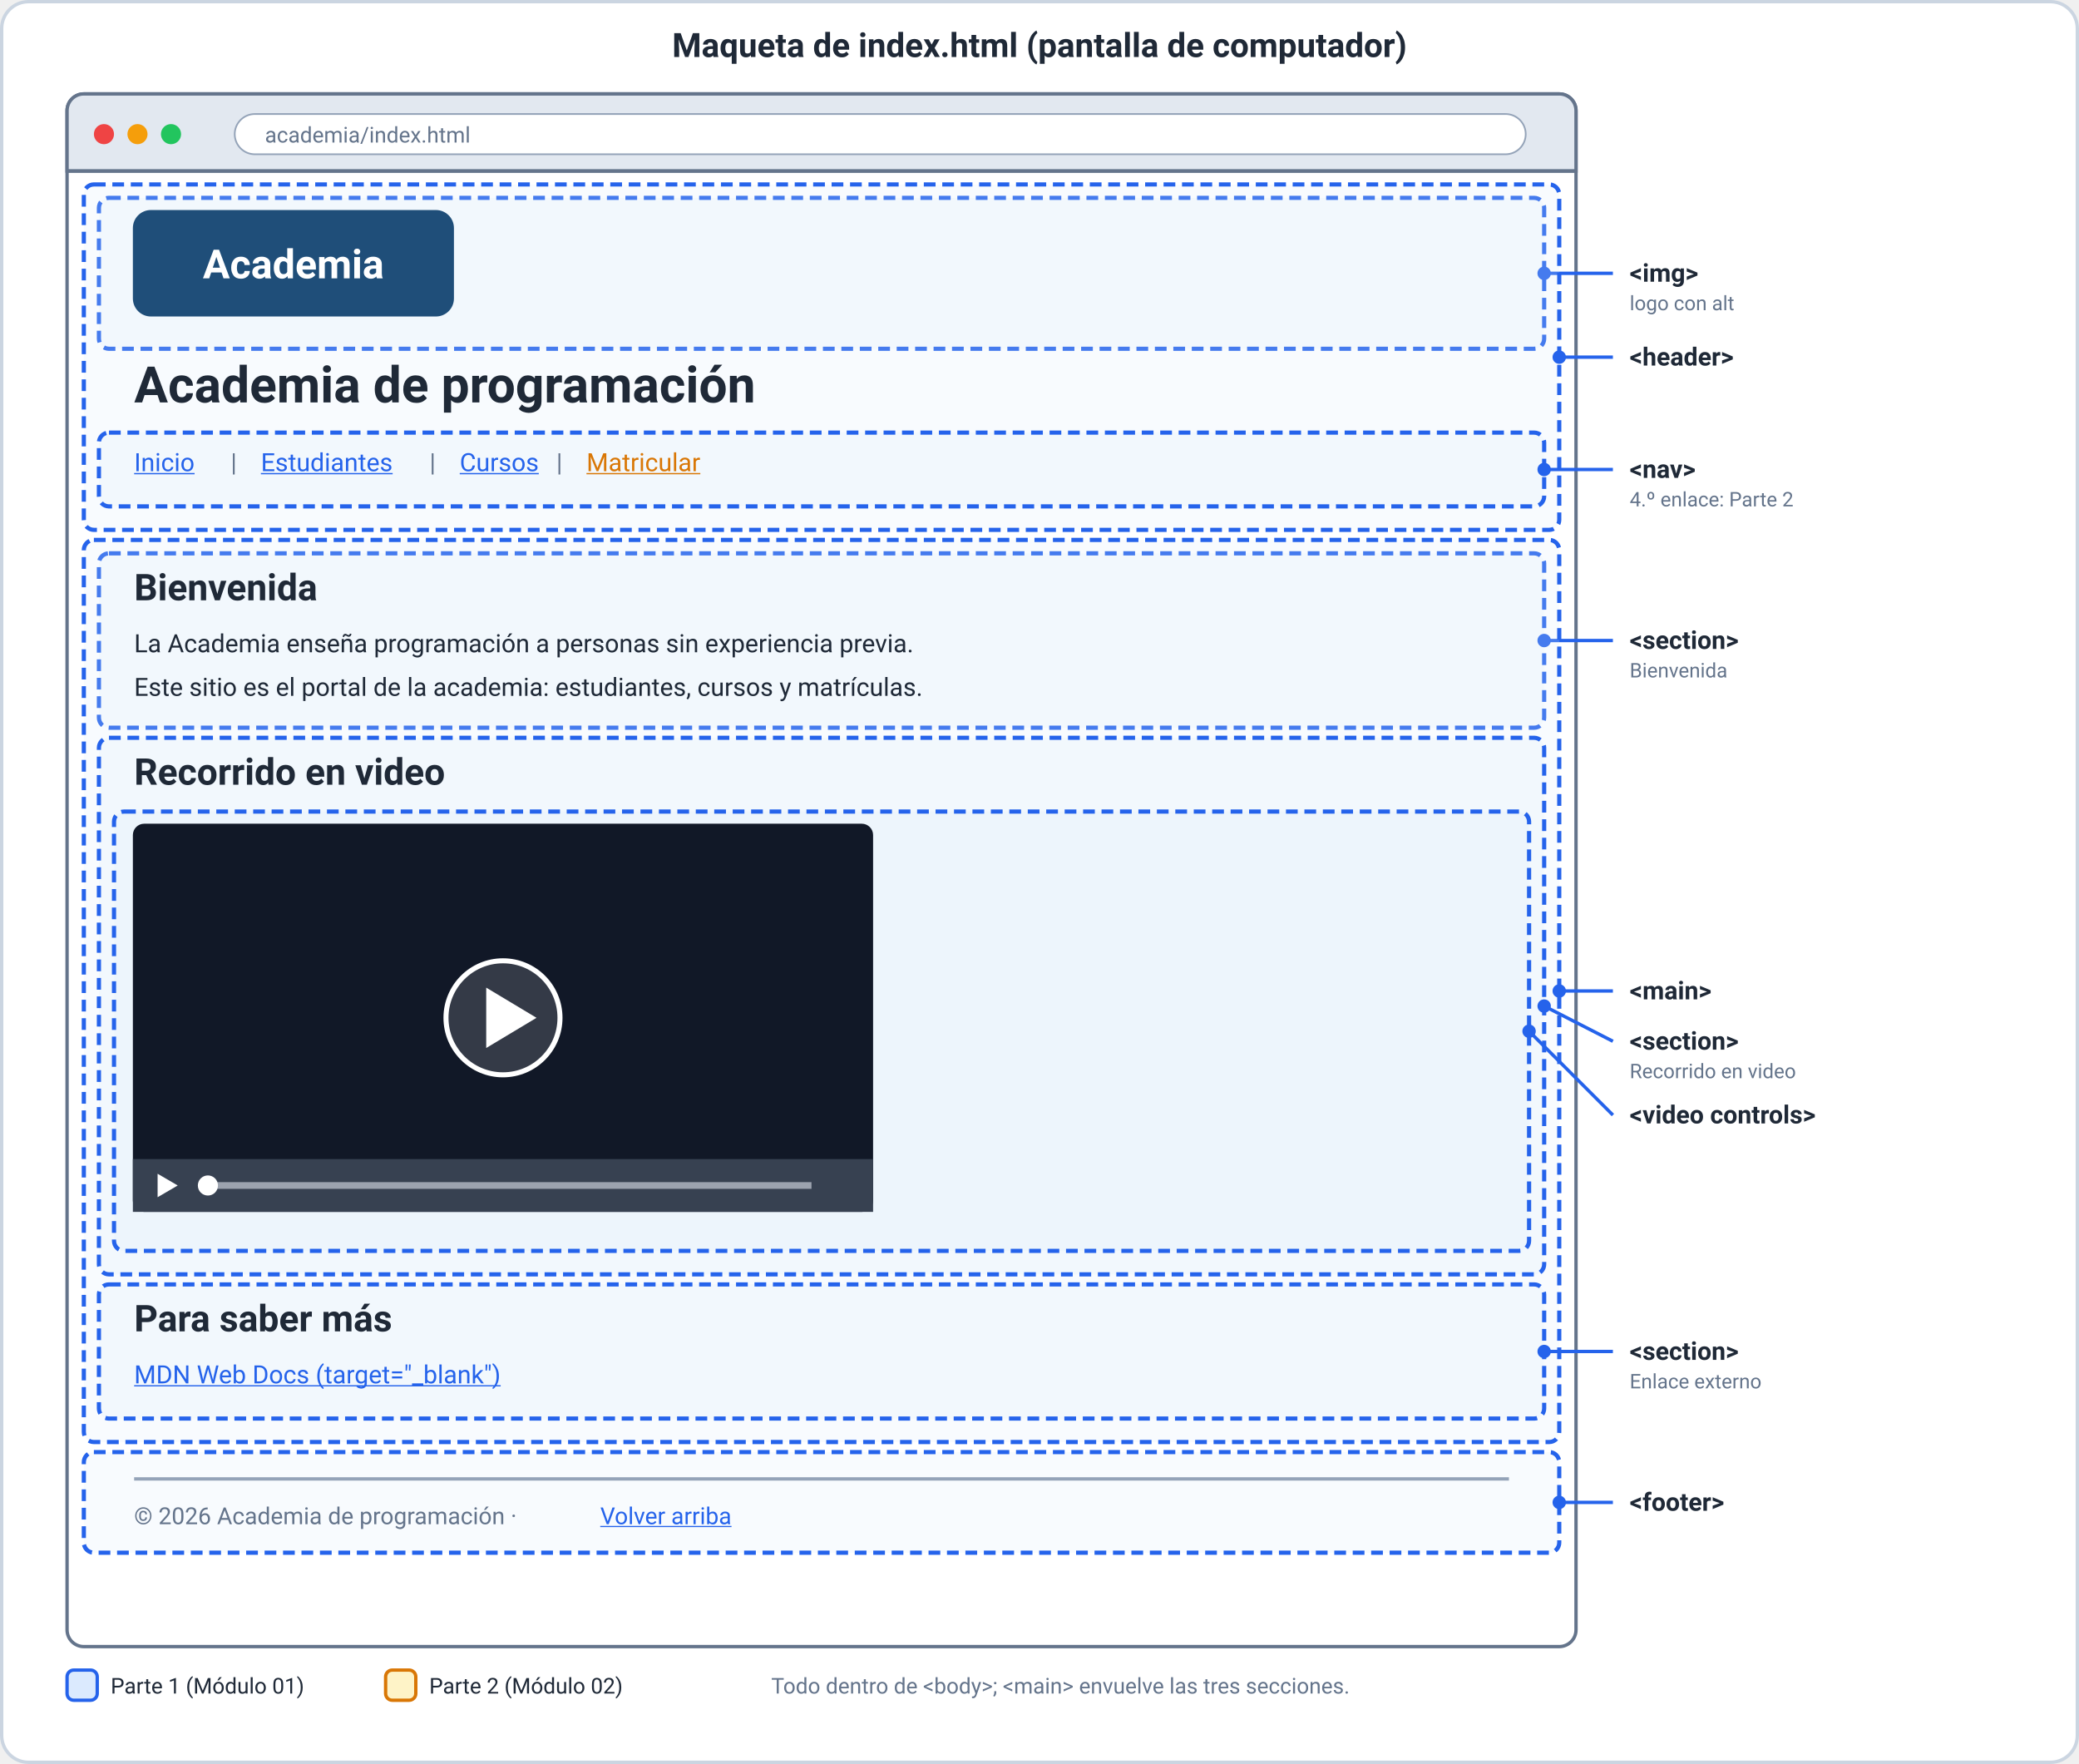
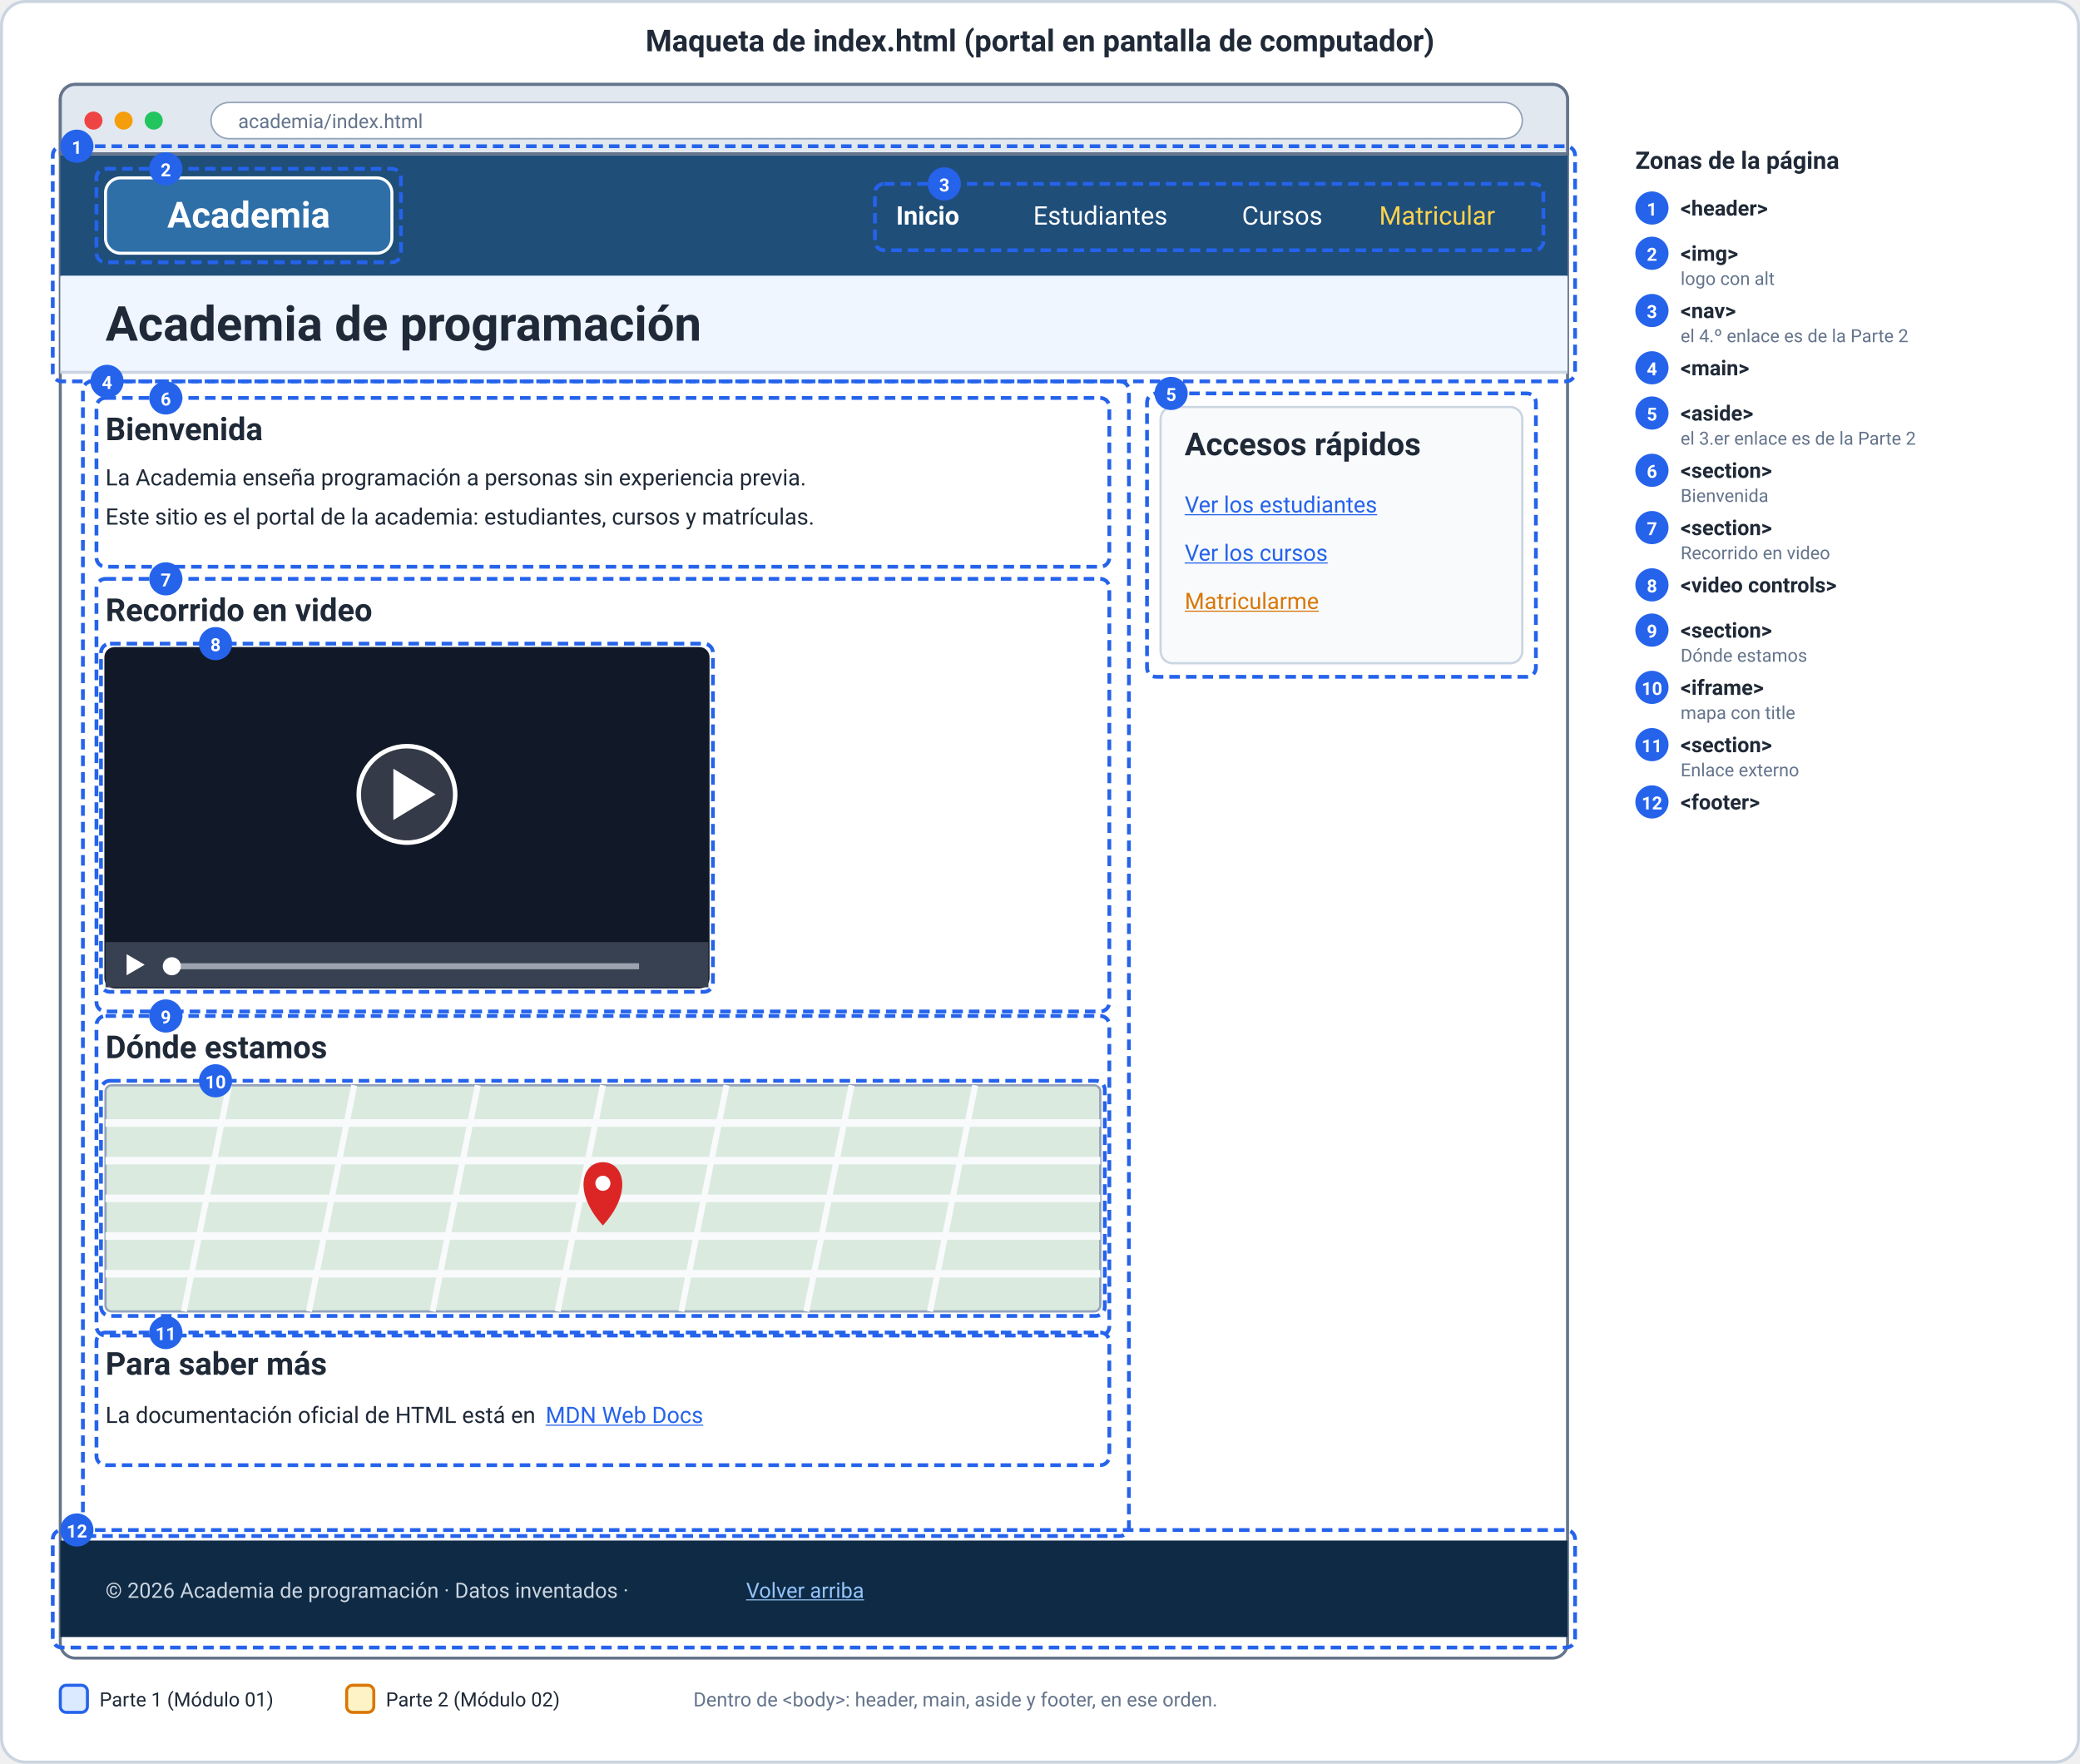
- <svg xmlns="http://www.w3.org/2000/svg" viewBox="0 0 1240 1052" width="1240" height="1052" role="img" aria-labelledby="t d" font-family="system-ui, -apple-system, Segoe UI, Roboto, Helvetica, Arial, sans-serif">
+ <svg xmlns="http://www.w3.org/2000/svg" viewBox="0 0 1380 1170" width="1380" height="1170" role="img" aria-labelledby="t d" font-family="system-ui, -apple-system, Segoe UI, Roboto, Helvetica, Arial, sans-serif">
  <defs>
    <marker id="ah" viewBox="0 0 10 10" refX="8" refY="5" markerWidth="7" markerHeight="7" orient="auto-start-reverse">
      <path d="M0 0L10 5L0 10z" fill="#64748b" />
    </marker>
  </defs>
-   <rect x="1" y="1" width="1238" height="1050" rx="16" fill="#ffffff" stroke="#cbd5e1" stroke-width="2" />
-   <text x="620.0" y="34" text-anchor="middle" font-size="20" font-weight="700" fill="#1f2937">Maqueta de index.html (pantalla de computador)</text>
-   <rect x="40" y="56" width="900" height="926" rx="10" fill="#ffffff" stroke="#64748b" stroke-width="2" />
-   <path d="M40 66 a10 10 0 0 1 10 -10 h880 a10 10 0 0 1 10 10 v36 h-900z" fill="#e2e8f0" stroke="#64748b" stroke-width="2" />
+   <rect x="1" y="1" width="1378" height="1168" rx="16" fill="#ffffff" stroke="#cbd5e1" stroke-width="2" />
+   <text x="690.0" y="34" text-anchor="middle" font-size="20" font-weight="700" fill="#1f2937">Maqueta de index.html (portal en pantalla de computador)</text>
+   <rect x="40" y="56" width="1000" height="1044" rx="10" fill="#ffffff" stroke="#64748b" stroke-width="2" />
+   <path d="M40 66 a10 10 0 0 1 10 -10 h980 a10 10 0 0 1 10 10 v36 h-1000z" fill="#e2e8f0" stroke="#64748b" stroke-width="2" />
  <circle cx="62" cy="80" r="6" fill="#ef4444" />
  <circle cx="82" cy="80" r="6" fill="#f59e0b" />
  <circle cx="102" cy="80" r="6" fill="#22c55e" />
-   <rect x="140" y="68" width="770" height="24" rx="12" fill="#ffffff" stroke="#94a3b8" />
+   <rect x="140" y="68" width="870" height="24" rx="12" fill="#ffffff" stroke="#94a3b8" />
  <text x="158" y="85" text-anchor="start" font-size="13" font-weight="400" fill="#64748b">academia/index.html</text>
-   <line x1="40" y1="102" x2="940" y2="102" stroke="#64748b" stroke-width="2" />
-   <rect x="59" y="118" width="862" height="90" rx="6" fill="#dbeafe" fill-opacity="0.18" stroke="#2563eb" stroke-width="2.5" stroke-dasharray="7 4" />
-   <circle cx="921" cy="163.0" r="4" fill="#2563eb" />
-   <path d="M921 163.0 L962 163.0" stroke="#2563eb" stroke-width="2" fill="none" />
-   <text x="972" y="168.0" text-anchor="start" font-size="15" font-weight="700" fill="#1f2937">&lt;img&gt;</text>
-   <text x="972" y="185.0" text-anchor="start" font-size="12" font-weight="400" fill="#64748b">logo con alt</text>
-   <rect x="50" y="110" width="880" height="206" rx="6" fill="#dbeafe" fill-opacity="0.18" stroke="#2563eb" stroke-width="2.5" stroke-dasharray="7 4" />
-   <circle cx="930" cy="213.0" r="4" fill="#2563eb" />
-   <path d="M930 213.0 L962 213.0" stroke="#2563eb" stroke-width="2" fill="none" />
-   <text x="972" y="218.0" text-anchor="start" font-size="15" font-weight="700" fill="#1f2937">&lt;header&gt;</text>
-   <rect x="59" y="258" width="862" height="44" rx="6" fill="#dbeafe" fill-opacity="0.18" stroke="#2563eb" stroke-width="2.5" stroke-dasharray="7 4" />
-   <circle cx="921" cy="280.0" r="4" fill="#2563eb" />
-   <path d="M921 280.0 L962 280.0" stroke="#2563eb" stroke-width="2" fill="none" />
-   <text x="972" y="285.0" text-anchor="start" font-size="15" font-weight="700" fill="#1f2937">&lt;nav&gt;</text>
-   <text x="972" y="302.0" text-anchor="start" font-size="12" font-weight="400" fill="#64748b">4.º enlace: Parte 2</text>
-   <rect x="59" y="330" width="862" height="104" rx="6" fill="#dbeafe" fill-opacity="0.18" stroke="#2563eb" stroke-width="2.5" stroke-dasharray="7 4" />
-   <circle cx="921" cy="382.0" r="4" fill="#2563eb" />
-   <path d="M921 382.0 L962 382.0" stroke="#2563eb" stroke-width="2" fill="none" />
-   <text x="972" y="387.0" text-anchor="start" font-size="15" font-weight="700" fill="#1f2937">&lt;section&gt;</text>
-   <text x="972" y="404.0" text-anchor="start" font-size="12" font-weight="400" fill="#64748b">Bienvenida</text>
-   <rect x="50" y="322" width="880" height="538" rx="6" fill="#dbeafe" fill-opacity="0.18" stroke="#2563eb" stroke-width="2.5" stroke-dasharray="7 4" />
-   <circle cx="930" cy="591.0" r="4" fill="#2563eb" />
-   <path d="M930 591.0 L962 591.0" stroke="#2563eb" stroke-width="2" fill="none" />
-   <text x="972" y="596.0" text-anchor="start" font-size="15" font-weight="700" fill="#1f2937">&lt;main&gt;</text>
-   <rect x="59" y="440" width="862" height="320" rx="6" fill="#dbeafe" fill-opacity="0.18" stroke="#2563eb" stroke-width="2.5" stroke-dasharray="7 4" />
-   <circle cx="921" cy="600.0" r="4" fill="#2563eb" />
-   <path d="M921 600.0 L962 621.0" stroke="#2563eb" stroke-width="2" fill="none" />
-   <text x="972" y="626.0" text-anchor="start" font-size="15" font-weight="700" fill="#1f2937">&lt;section&gt;</text>
-   <text x="972" y="643.0" text-anchor="start" font-size="12" font-weight="400" fill="#64748b">Recorrido en video</text>
-   <rect x="68" y="484" width="844" height="262" rx="6" fill="#dbeafe" fill-opacity="0.18" stroke="#2563eb" stroke-width="2.5" stroke-dasharray="7 4" />
-   <circle cx="912" cy="615.0" r="4" fill="#2563eb" />
-   <path d="M912 615.0 L962 665.0" stroke="#2563eb" stroke-width="2" fill="none" />
-   <text x="972" y="670.0" text-anchor="start" font-size="15" font-weight="700" fill="#1f2937">&lt;video controls&gt;</text>
-   <rect x="59" y="766" width="862" height="80" rx="6" fill="#dbeafe" fill-opacity="0.18" stroke="#2563eb" stroke-width="2.5" stroke-dasharray="7 4" />
-   <circle cx="921" cy="806.0" r="4" fill="#2563eb" />
-   <path d="M921 806.0 L962 806.0" stroke="#2563eb" stroke-width="2" fill="none" />
-   <text x="972" y="811.0" text-anchor="start" font-size="15" font-weight="700" fill="#1f2937">&lt;section&gt;</text>
-   <text x="972" y="828.0" text-anchor="start" font-size="12" font-weight="400" fill="#64748b">Enlace externo</text>
-   <rect x="50" y="866" width="880" height="60" rx="6" fill="#dbeafe" fill-opacity="0.18" stroke="#2563eb" stroke-width="2.5" stroke-dasharray="7 4" />
-   <circle cx="930" cy="896.0" r="4" fill="#2563eb" />
-   <path d="M930 896.0 L962 896.0" stroke="#2563eb" stroke-width="2" fill="none" />
-   <text x="972" y="901.0" text-anchor="start" font-size="15" font-weight="700" fill="#1f2937">&lt;footer&gt;</text>
-   <rect x="80" y="126" width="190" height="62" rx="10" fill="#1f4e79" stroke="#1f4e79" stroke-width="1.5" />
-   <text x="175" y="166" font-size="24" font-weight="700" fill="#ffffff" text-anchor="middle">Academia</text>
-   <text x="80" y="240" font-size="30" font-weight="700" fill="#1f2937" text-anchor="start">Academia de programación</text>
-   <text x="80" y="281" font-size="15" font-weight="400" fill="#2563eb" text-anchor="start" text-decoration="underline">Inicio</text>
-   <text x="137.6" y="281" font-size="15" font-weight="400" fill="#64748b" text-anchor="start">|</text>
-   <text x="155.6" y="281" font-size="15" font-weight="400" fill="#2563eb" text-anchor="start" text-decoration="underline">Estudiantes</text>
-   <text x="256.2" y="281" font-size="15" font-weight="400" fill="#64748b" text-anchor="start">|</text>
-   <text x="274.2" y="281" font-size="15" font-weight="400" fill="#2563eb" text-anchor="start" text-decoration="underline">Cursos</text>
-   <text x="331.8" y="281" font-size="15" font-weight="400" fill="#64748b" text-anchor="start">|</text>
-   <text x="349.8" y="281" font-size="15" font-weight="400" fill="#d97706" text-anchor="start" text-decoration="underline">Matricular</text>
-   <text x="80" y="358" font-size="22" font-weight="700" fill="#1f2937" text-anchor="start">Bienvenida</text>
-   <text x="80" y="389" font-size="15" font-weight="400" fill="#1f2937" text-anchor="start">La Academia enseña programación a personas sin experiencia previa.</text>
-   <text x="80" y="415" font-size="15" font-weight="400" fill="#1f2937" text-anchor="start">Este sitio es el portal de la academia: estudiantes, cursos y matrículas.</text>
-   <text x="80" y="468" font-size="22" font-weight="700" fill="#1f2937" text-anchor="start">Recorrido en video</text>
-   <rect x="80" y="492" width="440" height="230" rx="6" fill="#111827" stroke="#111827" stroke-width="1.5" />
-   <circle cx="300" cy="607" r="34" fill="#ffffff" fill-opacity="0.15" stroke="#ffffff" stroke-width="3" />
-   <path d="M290 589 L320 607 L290 625z" fill="#ffffff" />
-   <rect x="80" y="692" width="440" height="30" rx="0" fill="#374151" stroke="#374151" stroke-width="1.5" />
-   <path d="M94 700 l12 7 l-12 7z" fill="#ffffff" />
-   <rect x="124" y="705" width="360" height="4" fill="#9ca3af" />
-   <circle cx="124" cy="707" r="6" fill="#ffffff" />
-   <text x="80" y="794" font-size="22" font-weight="700" fill="#1f2937" text-anchor="start">Para saber más</text>
-   <text x="80" y="825" font-size="15" font-weight="400" fill="#2563eb" text-anchor="start" text-decoration="underline">MDN Web Docs  (target="_blank")</text>
-   <line x1="80" y1="882" x2="900" y2="882" stroke="#94a3b8" stroke-width="2" />
-   <text x="80" y="909" font-size="14" font-weight="400" fill="#64748b" text-anchor="start">© 2026 Academia de programación · </text>
-   <text x="358" y="909" font-size="14" font-weight="400" fill="#2563eb" text-anchor="start" text-decoration="underline">Volver arriba</text>
-   <rect x="40" y="996" width="18" height="18" rx="4" fill="#dbeafe" stroke="#2563eb" stroke-width="2" />
-   <text x="66" y="1010" text-anchor="start" font-size="13" font-weight="400" fill="#1f2937">Parte 1 (Módulo 01)</text>
-   <rect x="230" y="996" width="18" height="18" rx="4" fill="#fef3c7" stroke="#d97706" stroke-width="2" />
-   <text x="256" y="1010" text-anchor="start" font-size="13" font-weight="400" fill="#1f2937">Parte 2 (Módulo 02)</text>
-   <text x="460" y="1010" text-anchor="start" font-size="13" font-weight="400" fill="#64748b">Todo dentro de &lt;body&gt;; &lt;main&gt; envuelve las tres secciones.</text>
+   <rect x="40" y="103" width="1000" height="80" fill="#1f4e79" />
+   <rect x="70" y="118" width="190" height="50" rx="10" fill="#2f6fa8" stroke="#ffffff" stroke-width="2" />
+   <text x="165" y="151" font-size="24" font-weight="700" fill="#ffffff" text-anchor="middle">Academia</text>
+   <text x="915.0" y="149" font-size="17" font-weight="400" fill="#fcd34d" text-anchor="start">Matricular</text>
+   <text x="824.0" y="149" font-size="17" font-weight="400" fill="#ffffff" text-anchor="start">Cursos</text>
+   <text x="685.5" y="149" font-size="17" font-weight="400" fill="#ffffff" text-anchor="start">Estudiantes</text>
+   <text x="594.5" y="149" font-size="17" font-weight="700" fill="#ffffff" text-anchor="start">Inicio</text>
+   <rect x="40" y="183" width="1000" height="64" fill="#eff6ff" />
+   <line x1="40" y1="247" x2="1040" y2="247" stroke="#cbd5e1" stroke-width="2" />
+   <text x="70" y="226" font-size="32" font-weight="700" fill="#1f2937" text-anchor="start">Academia de programación</text>
+   <text x="70" y="292" font-size="21" font-weight="700" fill="#1f2937" text-anchor="start">Bienvenida</text>
+   <text x="70" y="322" font-size="15" font-weight="400" fill="#1f2937" text-anchor="start">La Academia enseña programación a personas sin experiencia previa.</text>
+   <text x="70" y="348" font-size="15" font-weight="400" fill="#1f2937" text-anchor="start">Este sitio es el portal de la academia: estudiantes, cursos y matrículas.</text>
+   <text x="70" y="412" font-size="21" font-weight="700" fill="#1f2937" text-anchor="start">Recorrido en video</text>
+   <rect x="70" y="430" width="400" height="225" rx="6" fill="#111827" stroke="#111827" stroke-width="1.5" />
+   <circle cx="270" cy="527" r="32" fill="#ffffff" fill-opacity="0.15" stroke="#ffffff" stroke-width="3" />
+   <path d="M261 510 L289 527 L261 544z" fill="#ffffff" />
+   <rect x="70" y="625" width="400" height="30" fill="#374151" />
+   <path d="M84 633 l12 7 l-12 7z" fill="#ffffff" />
+   <rect x="114" y="639" width="310" height="4" fill="#9ca3af" />
+   <circle cx="114" cy="641" r="6" fill="#ffffff" />
+   <text x="70" y="702" font-size="21" font-weight="700" fill="#1f2937" text-anchor="start">Dónde estamos</text>
+   <rect x="70" y="720" width="660" height="150" rx="4" fill="#dbeadf" stroke="#94a3b8" stroke-width="1.5" />
+   <line x1="70" y1="745" x2="730" y2="745" stroke="#f8fafc" stroke-width="5" />
+   <line x1="70" y1="770" x2="730" y2="770" stroke="#f8fafc" stroke-width="5" />
+   <line x1="70" y1="795" x2="730" y2="795" stroke="#f8fafc" stroke-width="5" />
+   <line x1="70" y1="820" x2="730" y2="820" stroke="#f8fafc" stroke-width="5" />
+   <line x1="70" y1="845" x2="730" y2="845" stroke="#f8fafc" stroke-width="5" />
+   <line x1="152" y1="720" x2="122" y2="870" stroke="#f8fafc" stroke-width="4" />
+   <line x1="235" y1="720" x2="205" y2="870" stroke="#f8fafc" stroke-width="4" />
+   <line x1="317" y1="720" x2="287" y2="870" stroke="#f8fafc" stroke-width="4" />
+   <line x1="400" y1="720" x2="370" y2="870" stroke="#f8fafc" stroke-width="4" />
+   <line x1="482" y1="720" x2="452" y2="870" stroke="#f8fafc" stroke-width="4" />
+   <line x1="565" y1="720" x2="535" y2="870" stroke="#f8fafc" stroke-width="4" />
+   <line x1="647" y1="720" x2="617" y2="870" stroke="#f8fafc" stroke-width="4" />
+   <path d="M400 813 C380 791 386 771 400 771 C414 771 420 791 400 813z" fill="#dc2626" />
+   <circle cx="400" cy="785" r="5" fill="#ffffff" />
+   <text x="70" y="912" font-size="21" font-weight="700" fill="#1f2937" text-anchor="start">Para saber más</text>
+   <text x="70" y="944" font-size="15" font-weight="400" fill="#1f2937" text-anchor="start">La documentación oficial de HTML está en</text>
+   <text x="362" y="944" font-size="15" font-weight="400" fill="#2563eb" text-anchor="start" text-decoration="underline">MDN Web Docs</text>
+   <rect x="770" y="270" width="240" height="170" rx="8" fill="#f8fafc" stroke="#cbd5e1" stroke-width="1.5" />
+   <text x="786" y="302" font-size="21" font-weight="700" fill="#1f2937" text-anchor="start">Accesos rápidos</text>
+   <text x="786" y="340" font-size="15" font-weight="400" fill="#2563eb" text-anchor="start" text-decoration="underline">Ver los estudiantes</text>
+   <text x="786" y="372" font-size="15" font-weight="400" fill="#2563eb" text-anchor="start" text-decoration="underline">Ver los cursos</text>
+   <text x="786" y="404" font-size="15" font-weight="400" fill="#d97706" text-anchor="start" text-decoration="underline">Matricularme</text>
+   <rect x="40" y="1022" width="1000" height="64" fill="#0f2a44" />
+   <text x="70" y="1060" font-size="14" font-weight="400" fill="#cbd5e1" text-anchor="start">© 2026 Academia de programación · Datos inventados ·</text>
+   <text x="495" y="1060" font-size="14" font-weight="400" fill="#93c5fd" text-anchor="start" text-decoration="underline">Volver arriba</text>
+   <text x="1085" y="112" text-anchor="start" font-size="16" font-weight="700" fill="#1f2937">Zonas de la página</text>
+   <rect x="35" y="97" width="1010" height="156" rx="6" fill="none" stroke="#2563eb" stroke-width="2.5" stroke-dasharray="7 4" />
+   <circle cx="51" cy="97" r="11" fill="#2563eb" />
+   <text x="51" y="102" text-anchor="middle" font-size="12" font-weight="700" fill="#ffffff">1</text>
+   <circle cx="1096" cy="138" r="11" fill="#2563eb" />
+   <text x="1096" y="143" text-anchor="middle" font-size="12" font-weight="700" fill="#ffffff">1</text>
+   <text x="1115" y="143" text-anchor="start" font-size="14" font-weight="700" fill="#1f2937">&lt;header&gt;</text>
+   <rect x="64" y="112" width="202" height="62" rx="6" fill="none" stroke="#2563eb" stroke-width="2.5" stroke-dasharray="7 4" />
+   <circle cx="110" cy="112" r="11" fill="#2563eb" />
+   <text x="110" y="117" text-anchor="middle" font-size="12" font-weight="700" fill="#ffffff">2</text>
+   <circle cx="1096" cy="168" r="11" fill="#2563eb" />
+   <text x="1096" y="173" text-anchor="middle" font-size="12" font-weight="700" fill="#ffffff">2</text>
+   <text x="1115" y="173" text-anchor="start" font-size="14" font-weight="700" fill="#1f2937">  &lt;img&gt;</text>
+   <text x="1115" y="189" text-anchor="start" font-size="12" font-weight="400" fill="#64748b">  logo con alt</text>
+   <rect x="580.5" y="122" width="443.5" height="44" rx="6" fill="none" stroke="#2563eb" stroke-width="2.5" stroke-dasharray="7 4" />
+   <circle cx="626.5" cy="122" r="11" fill="#2563eb" />
+   <text x="626.5" y="127" text-anchor="middle" font-size="12" font-weight="700" fill="#ffffff">3</text>
+   <circle cx="1096" cy="206" r="11" fill="#2563eb" />
+   <text x="1096" y="211" text-anchor="middle" font-size="12" font-weight="700" fill="#ffffff">3</text>
+   <text x="1115" y="211" text-anchor="start" font-size="14" font-weight="700" fill="#1f2937">  &lt;nav&gt;</text>
+   <text x="1115" y="227" text-anchor="start" font-size="12" font-weight="400" fill="#64748b">  el 4.º enlace es de la Parte 2</text>
+   <rect x="55" y="253" width="694" height="766" rx="6" fill="none" stroke="#2563eb" stroke-width="2.5" stroke-dasharray="7 4" />
+   <circle cx="71" cy="253" r="11" fill="#2563eb" />
+   <text x="71" y="258" text-anchor="middle" font-size="12" font-weight="700" fill="#ffffff">4</text>
+   <circle cx="1096" cy="244" r="11" fill="#2563eb" />
+   <text x="1096" y="249" text-anchor="middle" font-size="12" font-weight="700" fill="#ffffff">4</text>
+   <text x="1115" y="249" text-anchor="start" font-size="14" font-weight="700" fill="#1f2937">&lt;main&gt;</text>
+   <rect x="761" y="261" width="258" height="188" rx="6" fill="none" stroke="#2563eb" stroke-width="2.5" stroke-dasharray="7 4" />
+   <circle cx="777" cy="261" r="11" fill="#2563eb" />
+   <text x="777" y="266" text-anchor="middle" font-size="12" font-weight="700" fill="#ffffff">5</text>
+   <circle cx="1096" cy="274" r="11" fill="#2563eb" />
+   <text x="1096" y="279" text-anchor="middle" font-size="12" font-weight="700" fill="#ffffff">5</text>
+   <text x="1115" y="279" text-anchor="start" font-size="14" font-weight="700" fill="#1f2937">&lt;aside&gt;</text>
+   <text x="1115" y="295" text-anchor="start" font-size="12" font-weight="400" fill="#64748b">el 3.er enlace es de la Parte 2</text>
+   <rect x="64" y="264" width="672" height="112" rx="6" fill="none" stroke="#2563eb" stroke-width="2.5" stroke-dasharray="7 4" />
+   <circle cx="110" cy="264" r="11" fill="#2563eb" />
+   <text x="110" y="269" text-anchor="middle" font-size="12" font-weight="700" fill="#ffffff">6</text>
+   <circle cx="1096" cy="312" r="11" fill="#2563eb" />
+   <text x="1096" y="317" text-anchor="middle" font-size="12" font-weight="700" fill="#ffffff">6</text>
+   <text x="1115" y="317" text-anchor="start" font-size="14" font-weight="700" fill="#1f2937">  &lt;section&gt;</text>
+   <text x="1115" y="333" text-anchor="start" font-size="12" font-weight="400" fill="#64748b">  Bienvenida</text>
+   <rect x="64" y="384" width="672" height="287" rx="6" fill="none" stroke="#2563eb" stroke-width="2.5" stroke-dasharray="7 4" />
+   <circle cx="110" cy="384" r="11" fill="#2563eb" />
+   <text x="110" y="389" text-anchor="middle" font-size="12" font-weight="700" fill="#ffffff">7</text>
+   <circle cx="1096" cy="350" r="11" fill="#2563eb" />
+   <text x="1096" y="355" text-anchor="middle" font-size="12" font-weight="700" fill="#ffffff">7</text>
+   <text x="1115" y="355" text-anchor="start" font-size="14" font-weight="700" fill="#1f2937">  &lt;section&gt;</text>
+   <text x="1115" y="371" text-anchor="start" font-size="12" font-weight="400" fill="#64748b">  Recorrido en video</text>
+   <rect x="67" y="427" width="406" height="231" rx="6" fill="none" stroke="#2563eb" stroke-width="2.5" stroke-dasharray="7 4" />
+   <circle cx="143" cy="427" r="11" fill="#2563eb" />
+   <text x="143" y="432" text-anchor="middle" font-size="12" font-weight="700" fill="#ffffff">8</text>
+   <circle cx="1096" cy="388" r="11" fill="#2563eb" />
+   <text x="1096" y="393" text-anchor="middle" font-size="12" font-weight="700" fill="#ffffff">8</text>
+   <text x="1115" y="393" text-anchor="start" font-size="14" font-weight="700" fill="#1f2937">    &lt;video controls&gt;</text>
+   <rect x="64" y="674" width="672" height="212" rx="6" fill="none" stroke="#2563eb" stroke-width="2.5" stroke-dasharray="7 4" />
+   <circle cx="110" cy="674" r="11" fill="#2563eb" />
+   <text x="110" y="679" text-anchor="middle" font-size="12" font-weight="700" fill="#ffffff">9</text>
+   <circle cx="1096" cy="418" r="11" fill="#2563eb" />
+   <text x="1096" y="423" text-anchor="middle" font-size="12" font-weight="700" fill="#ffffff">9</text>
+   <text x="1115" y="423" text-anchor="start" font-size="14" font-weight="700" fill="#1f2937">  &lt;section&gt;</text>
+   <text x="1115" y="439" text-anchor="start" font-size="12" font-weight="400" fill="#64748b">  Dónde estamos</text>
+   <rect x="67" y="717" width="666" height="156" rx="6" fill="none" stroke="#2563eb" stroke-width="2.5" stroke-dasharray="7 4" />
+   <circle cx="143" cy="717" r="11" fill="#2563eb" />
+   <text x="143" y="722" text-anchor="middle" font-size="12" font-weight="700" fill="#ffffff">10</text>
+   <circle cx="1096" cy="456" r="11" fill="#2563eb" />
+   <text x="1096" y="461" text-anchor="middle" font-size="12" font-weight="700" fill="#ffffff">10</text>
+   <text x="1115" y="461" text-anchor="start" font-size="14" font-weight="700" fill="#1f2937">    &lt;iframe&gt;</text>
+   <text x="1115" y="477" text-anchor="start" font-size="12" font-weight="400" fill="#64748b">    mapa con title</text>
+   <rect x="64" y="884" width="672" height="88" rx="6" fill="none" stroke="#2563eb" stroke-width="2.5" stroke-dasharray="7 4" />
+   <circle cx="110" cy="884" r="11" fill="#2563eb" />
+   <text x="110" y="889" text-anchor="middle" font-size="12" font-weight="700" fill="#ffffff">11</text>
+   <circle cx="1096" cy="494" r="11" fill="#2563eb" />
+   <text x="1096" y="499" text-anchor="middle" font-size="12" font-weight="700" fill="#ffffff">11</text>
+   <text x="1115" y="499" text-anchor="start" font-size="14" font-weight="700" fill="#1f2937">  &lt;section&gt;</text>
+   <text x="1115" y="515" text-anchor="start" font-size="12" font-weight="400" fill="#64748b">  Enlace externo</text>
+   <rect x="35" y="1015" width="1010" height="78" rx="6" fill="none" stroke="#2563eb" stroke-width="2.5" stroke-dasharray="7 4" />
+   <circle cx="51" cy="1015" r="11" fill="#2563eb" />
+   <text x="51" y="1020" text-anchor="middle" font-size="12" font-weight="700" fill="#ffffff">12</text>
+   <circle cx="1096" cy="532" r="11" fill="#2563eb" />
+   <text x="1096" y="537" text-anchor="middle" font-size="12" font-weight="700" fill="#ffffff">12</text>
+   <text x="1115" y="537" text-anchor="start" font-size="14" font-weight="700" fill="#1f2937">&lt;footer&gt;</text>
+   <rect x="40" y="1118" width="18" height="18" rx="4" fill="#dbeafe" stroke="#2563eb" stroke-width="2" />
+   <text x="66" y="1132" text-anchor="start" font-size="13" font-weight="400" fill="#1f2937">Parte 1 (Módulo 01)</text>
+   <rect x="230" y="1118" width="18" height="18" rx="4" fill="#fef3c7" stroke="#d97706" stroke-width="2" />
+   <text x="256" y="1132" text-anchor="start" font-size="13" font-weight="400" fill="#1f2937">Parte 2 (Módulo 02)</text>
+   <text x="460" y="1132" text-anchor="start" font-size="13" font-weight="400" fill="#64748b">Dentro de &lt;body&gt;: header, main, aside y footer, en ese orden.</text>
</svg>
